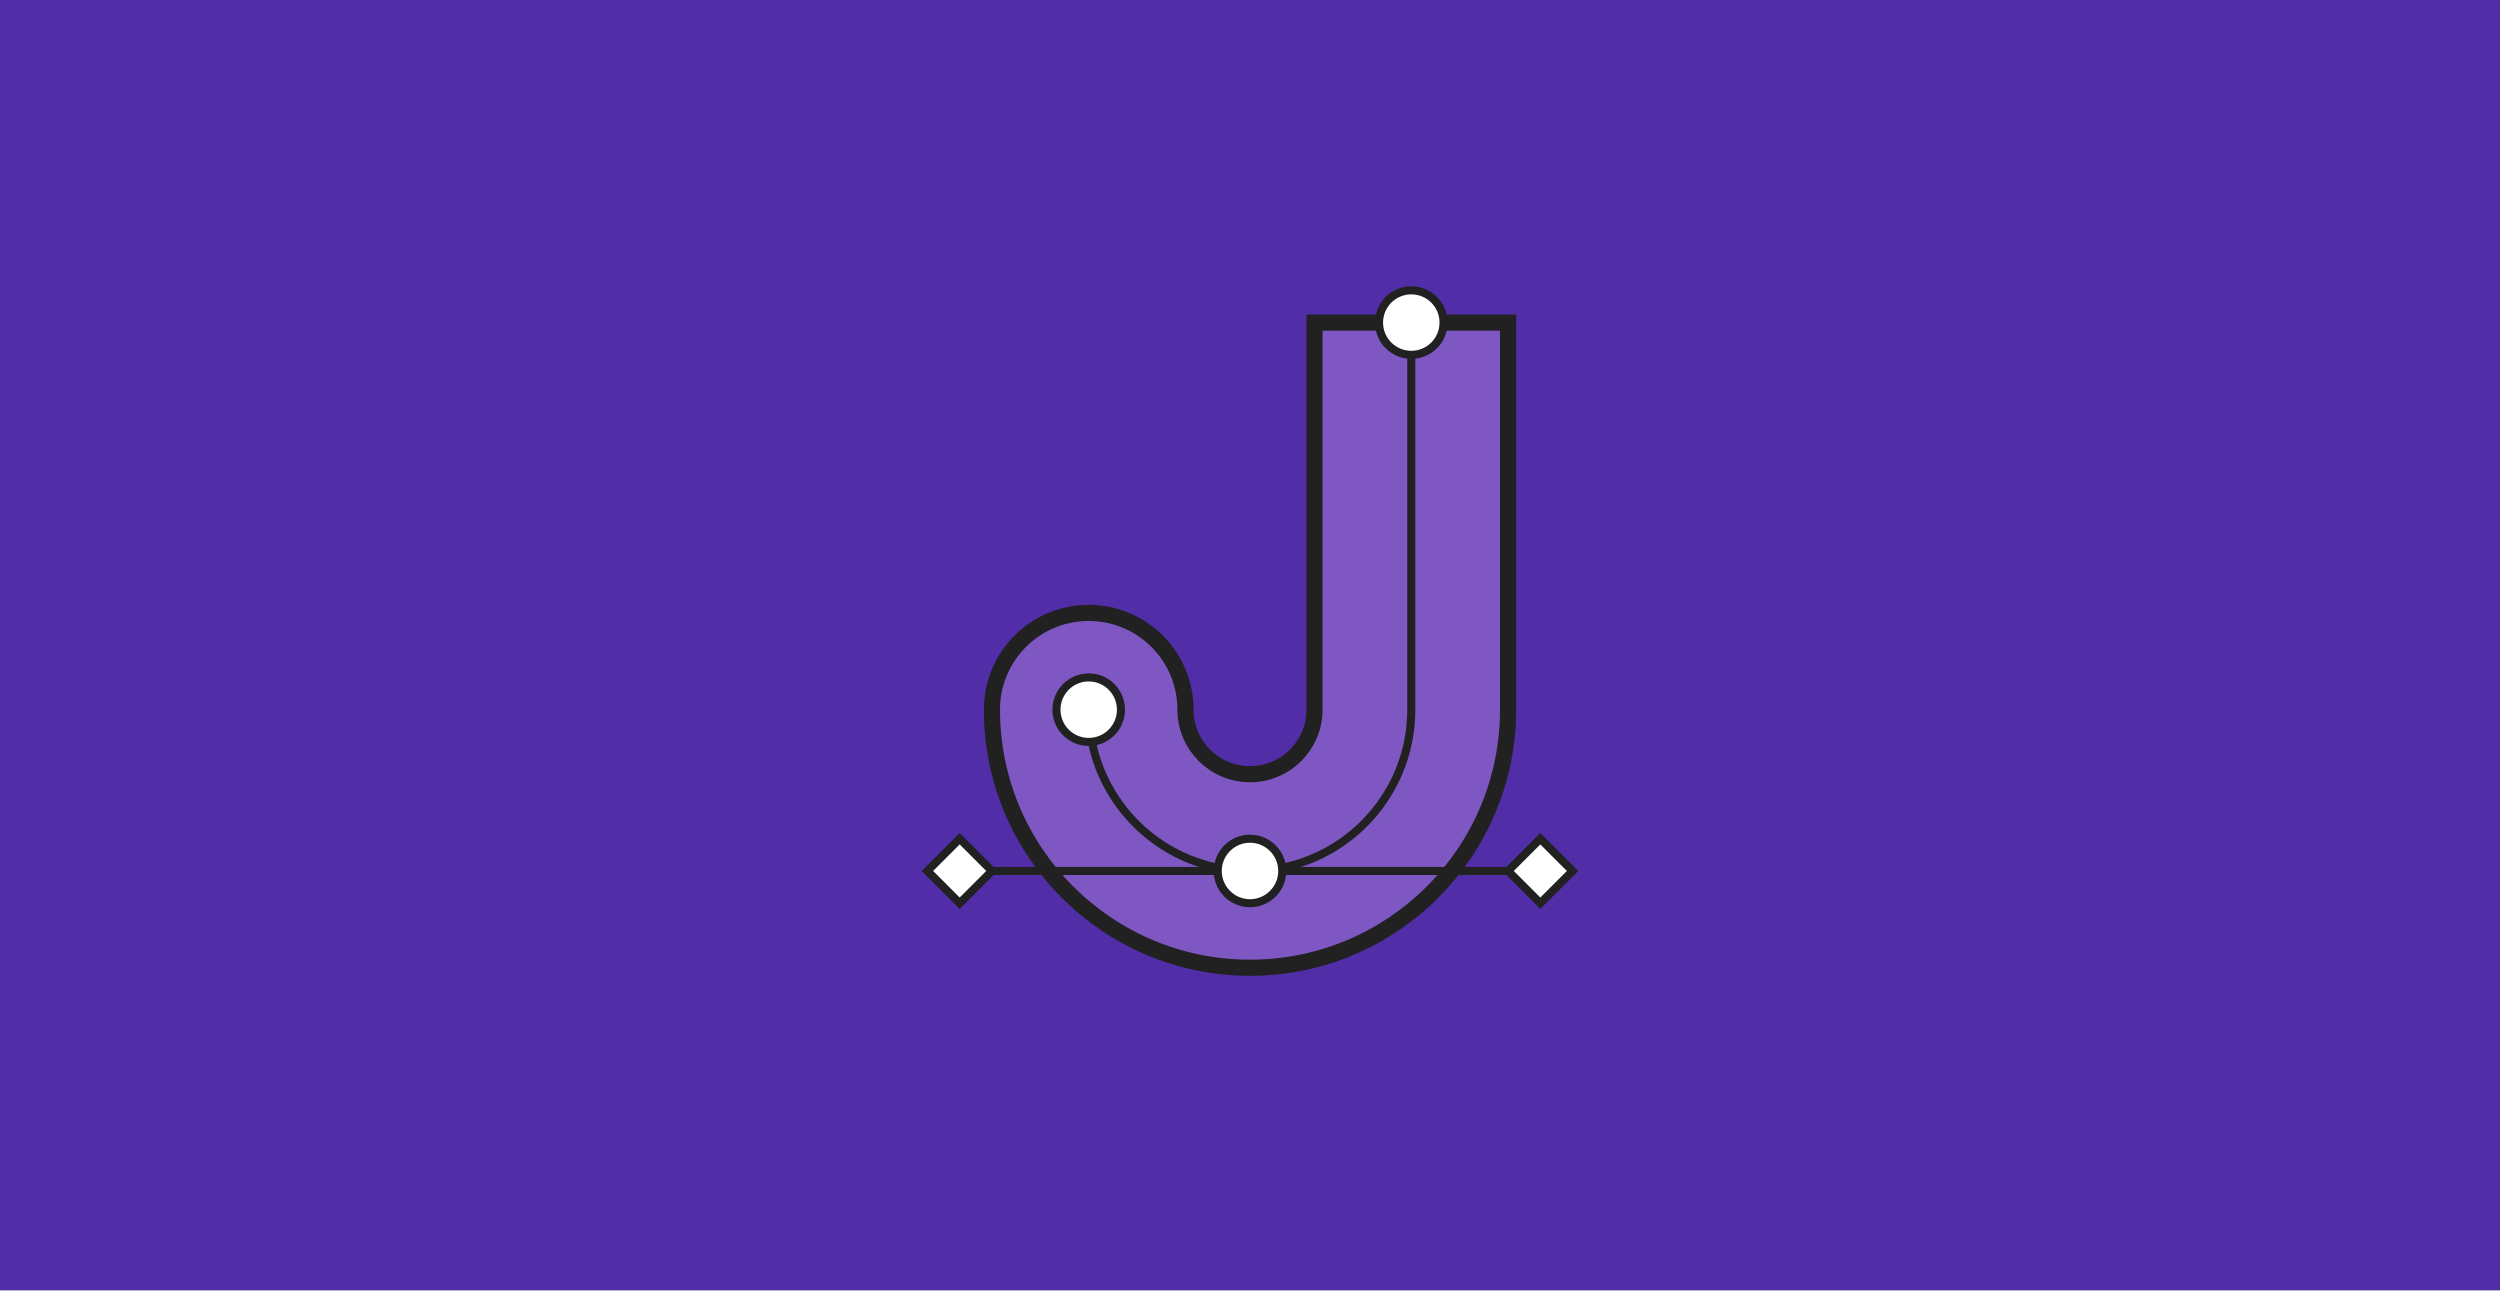
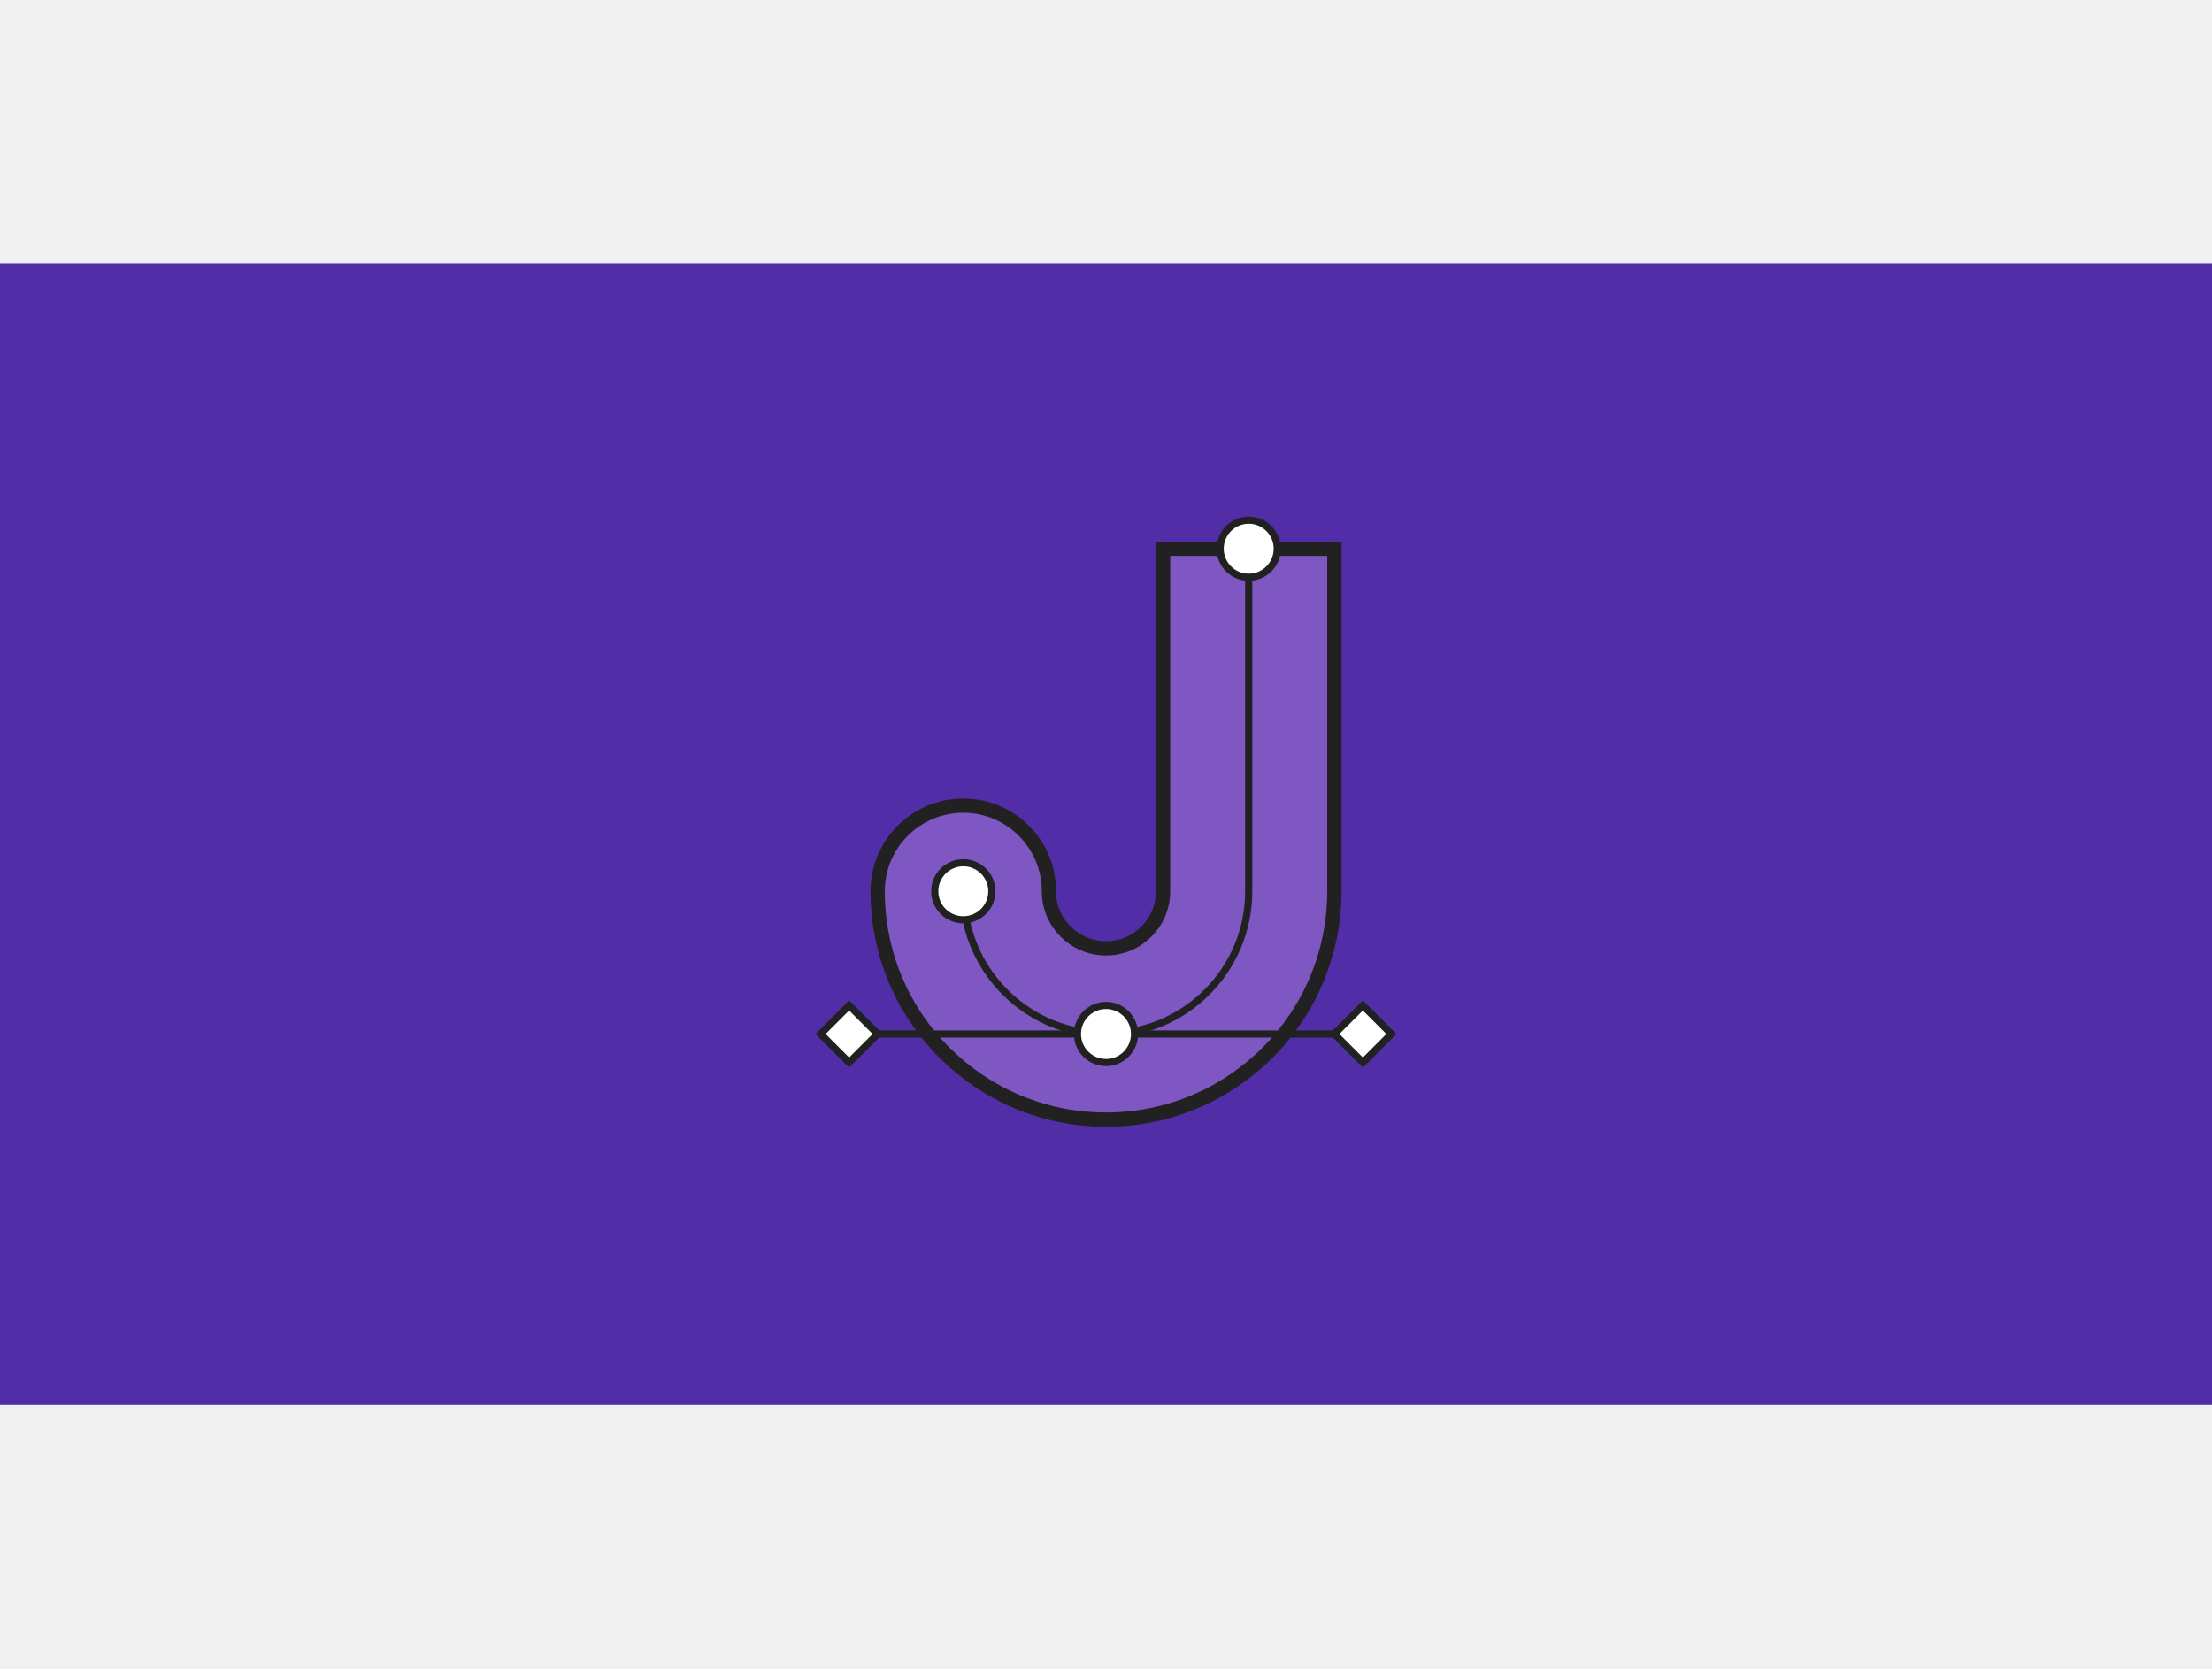
- <svg xmlns="http://www.w3.org/2000/svg" width="620" height="320" viewBox="0 0 620 320" fill="none">
+ <svg xmlns="http://www.w3.org/2000/svg" width="1220" height="920" viewBox="0 0 620 320" fill="none">
  <rect width="620" height="320" fill="#512DA8" />
  <path fill-rule="evenodd" clip-rule="evenodd" d="M350 86C353.314 86 356 83.314 356 80H374V176C374 211.346 345.346 240 310 240C274.654 240 246 211.346 246 176C246 162.745 256.745 152 270 152C283.255 152 294 162.745 294 176C294 184.837 301.163 192 310 192C318.837 192 326 184.837 326 176V80H344C344 83.314 346.686 86 350 86Z" fill="#7E57C2" />
  <path fill-rule="evenodd" clip-rule="evenodd" d="M374 80V176C374 211.346 345.346 240 310 240C274.654 240 246 211.346 246 176C246 162.745 256.745 152 270 152C283.255 152 294 162.745 294 176C294 184.837 301.163 192 310 192C318.837 192 326 184.837 326 176V80H374Z" stroke="#212121" stroke-width="4" />
  <path d="M278 176C278 180.151 274.839 183.563 270.792 183.961C270.532 183.987 270.267 184 270 184C265.582 184 262 180.418 262 176C262 171.582 265.582 168 270 168C274.418 168 278 171.582 278 176Z" fill="white" />
  <path d="M358 80C358 84.418 354.418 88 350 88C345.582 88 342 84.418 342 80C342 75.582 345.582 72 350 72C354.418 72 358 75.582 358 80Z" fill="white" />
  <path d="M350 88V176C350 198.091 332.091 216 310 216C290.635 216 274.483 202.238 270.792 183.961M350 88C354.418 88 358 84.418 358 80C358 75.582 354.418 72 350 72C345.582 72 342 75.582 342 80C342 84.418 345.582 88 350 88ZM270.792 183.961C274.839 183.563 278 180.151 278 176C278 171.582 274.418 168 270 168C265.582 168 262 171.582 262 176C262 180.418 265.582 184 270 184C270.267 184 270.532 183.987 270.792 183.961Z" stroke="#212121" stroke-width="2" />
  <path d="M318 216C318 220.418 314.418 224 310 224C305.582 224 302 220.418 302 216C302 211.582 305.582 208 310 208C314.418 208 318 211.582 318 216Z" fill="white" />
  <path d="M382 208L374 216L382 224L390 216L382 208Z" fill="white" />
  <path d="M238 208L246 216L238 224L230 216L238 208Z" fill="white" />
  <path d="M318 216C318 220.418 314.418 224 310 224C305.582 224 302 220.418 302 216M318 216C318 211.582 314.418 208 310 208C305.582 208 302 211.582 302 216M318 216H374M302 216H246M374 216L382 208L390 216L382 224L374 216ZM246 216L238 208L230 216L238 224L246 216Z" stroke="#212121" stroke-width="2" />
</svg>
